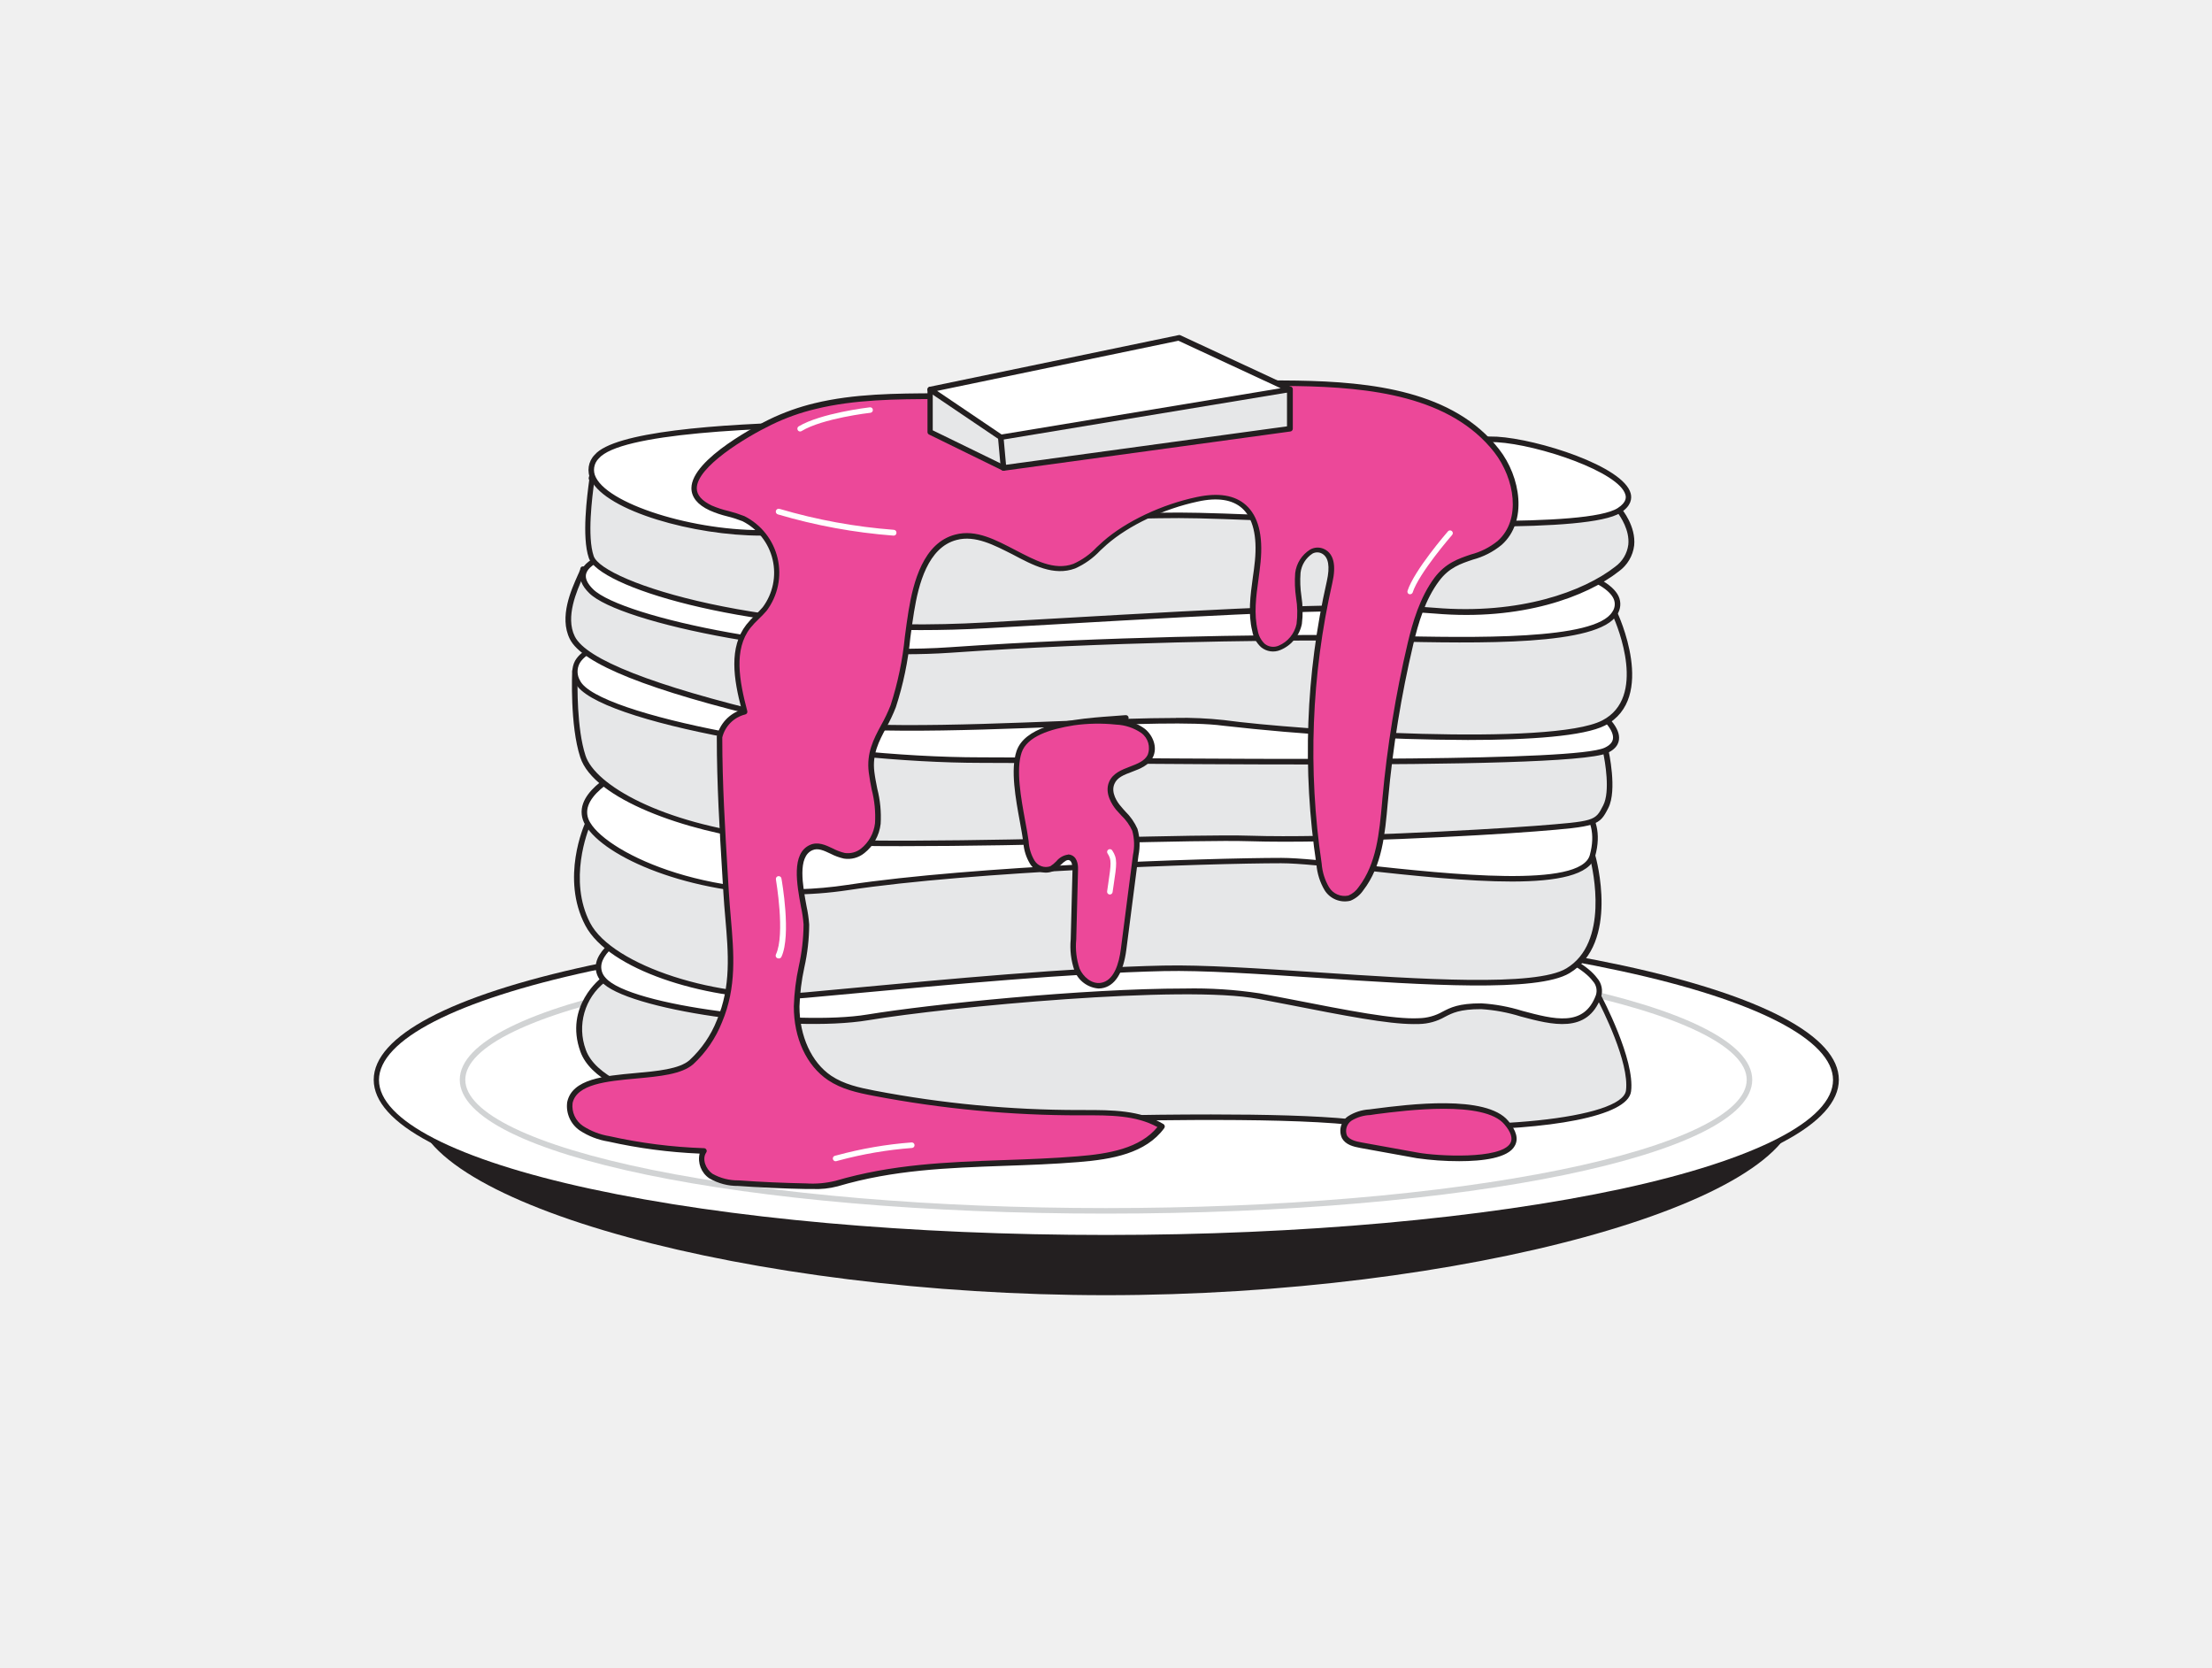
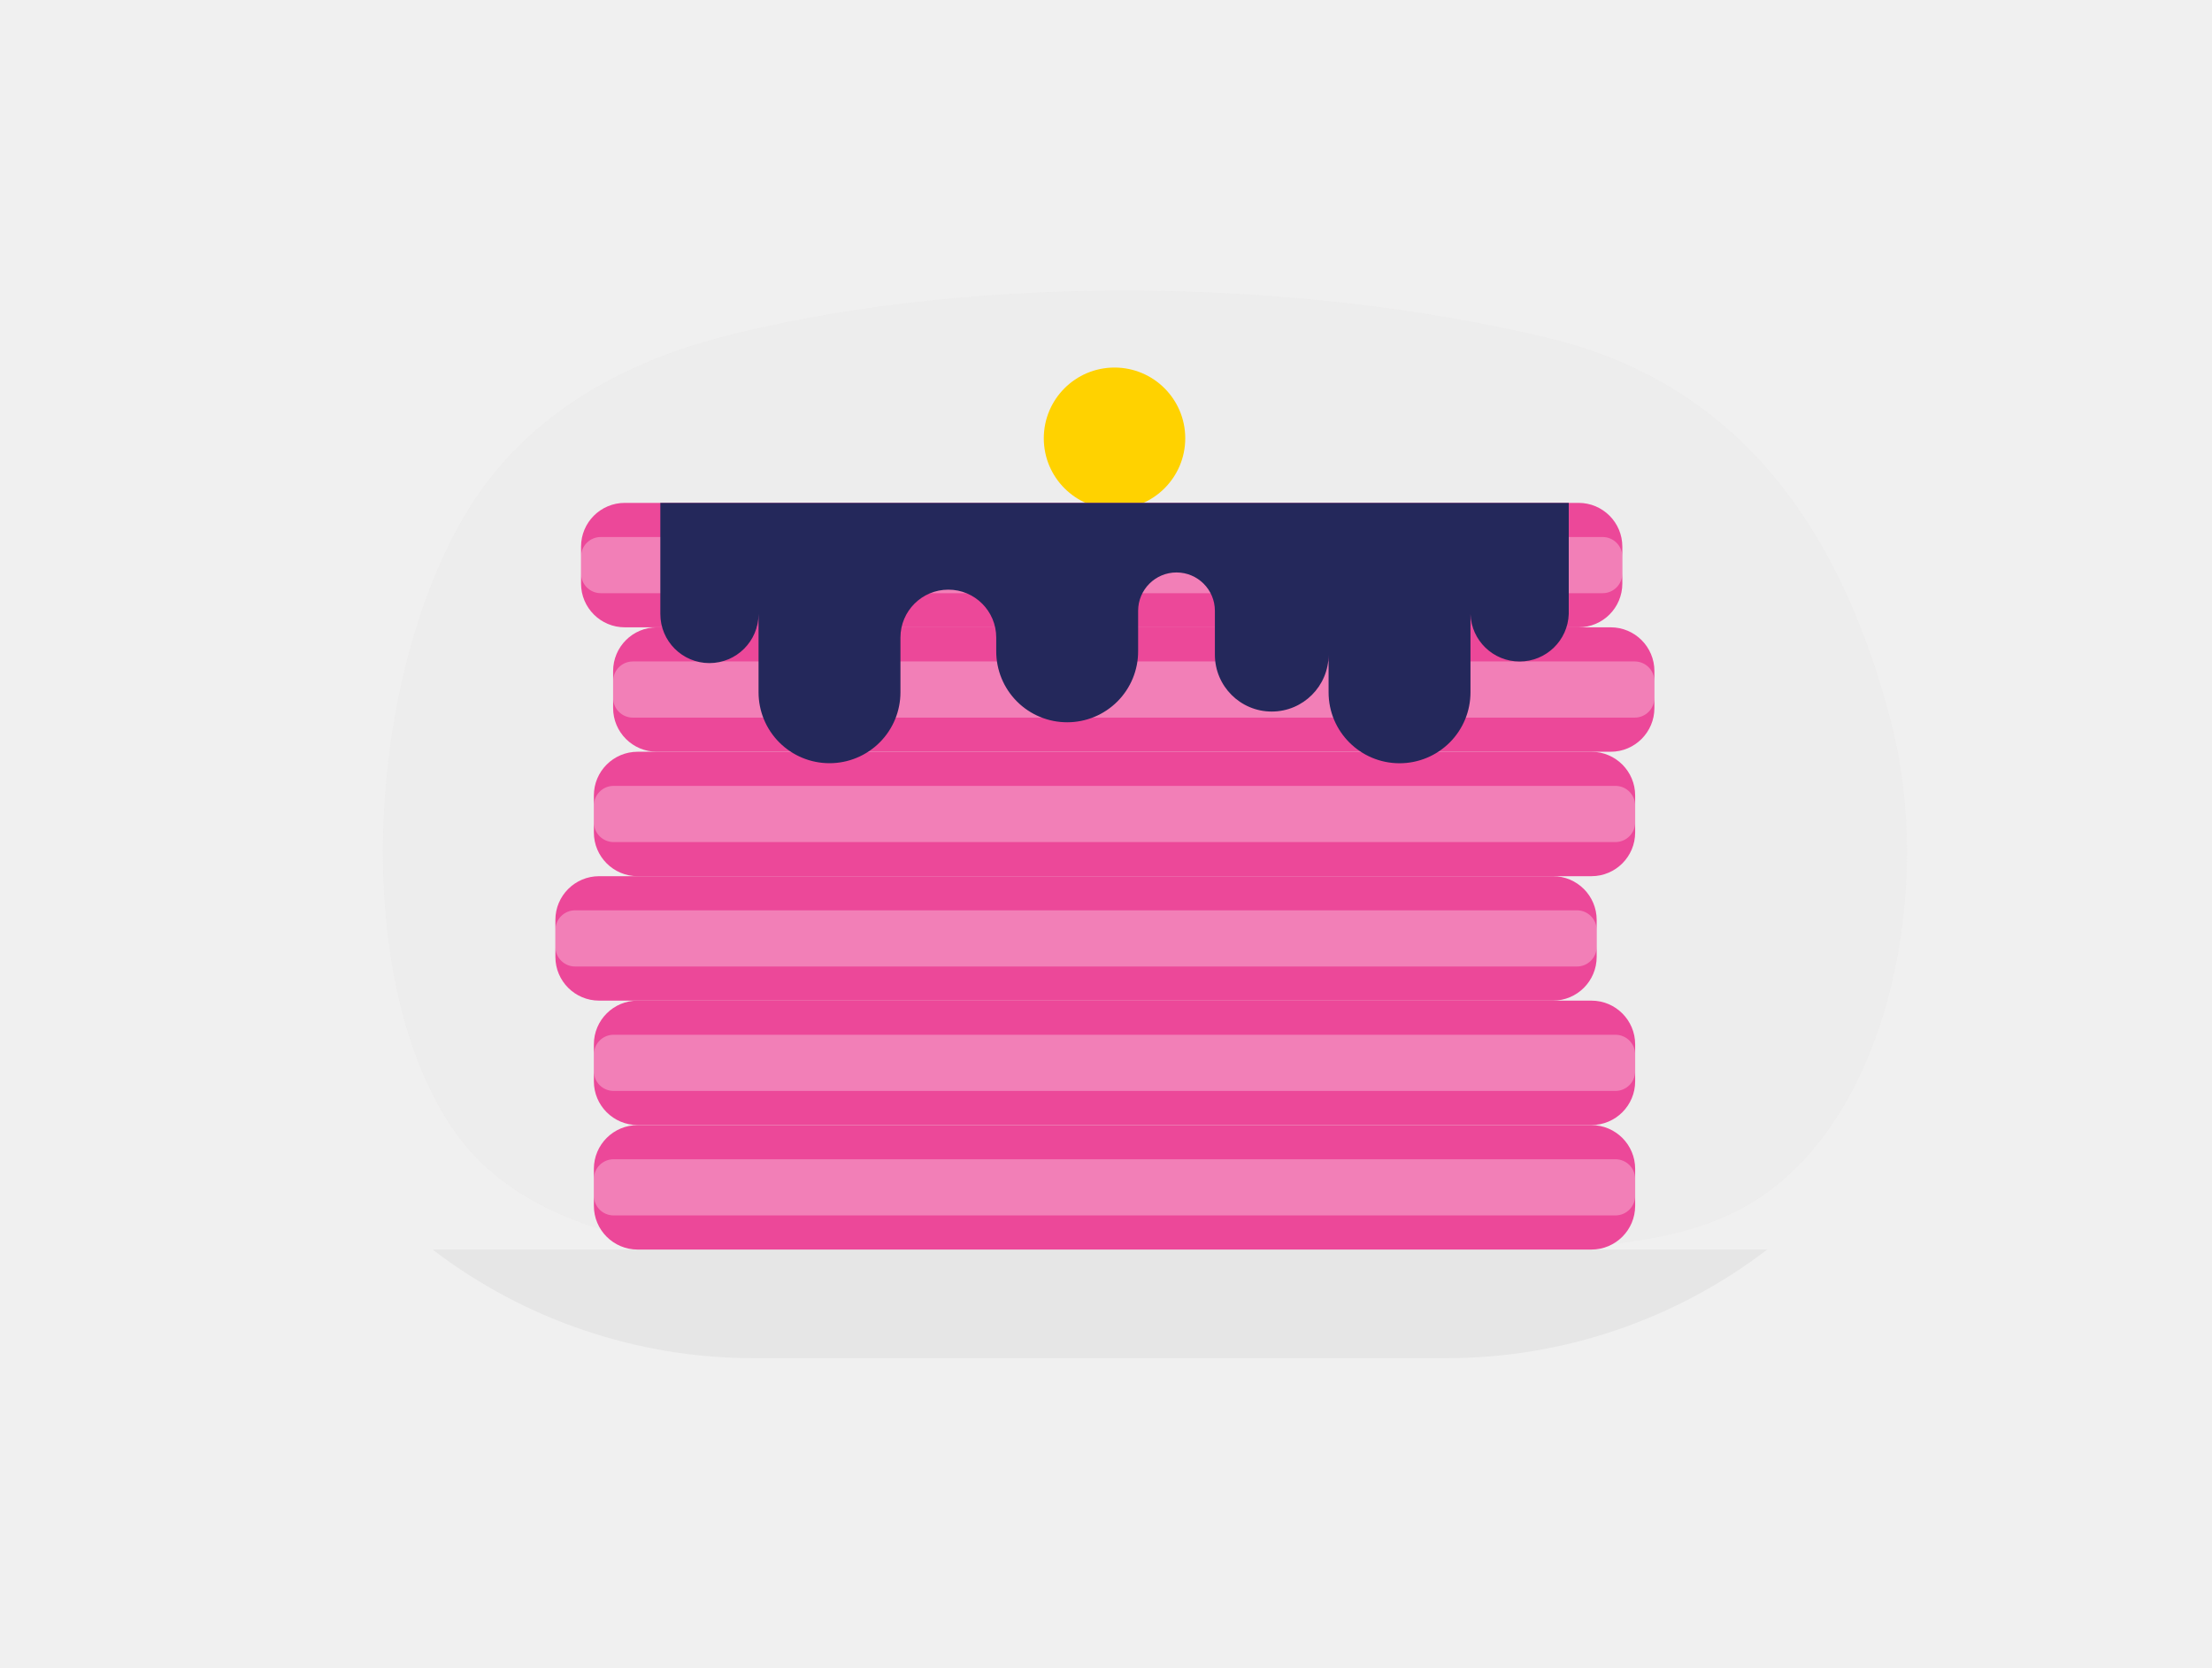
- <svg xmlns="http://www.w3.org/2000/svg" viewBox="0 0 400 300" width="406" height="306" class="illustration">
-   <g id="_434_american_pancake_flatline" data-name="#434_american_pancake_flatline">
-     <path d="M324.32,199.32c0,15.76-55.66,33.59-124.32,33.59S75.68,215.08,75.68,199.32,131.34,170.8,200,170.8,324.32,183.57,324.32,199.32Z" fill="#231f20" />
-     <path d="M200,233.45c-64.18,0-124.86-16.59-124.86-34.13C75.14,183,130,170.26,200,170.26S324.86,183,324.86,199.32C324.86,216.86,264.18,233.45,200,233.45Zm0-62.11c-33.17,0-64.34,3-87.79,8.34-22.87,5.25-36,12.41-36,19.64,0,7.45,13.46,15.74,36,22.19,24.52,7,55.69,10.86,87.76,10.86s63.24-3.86,87.76-10.86c22.56-6.45,36-14.74,36-22.19,0-7.23-13.12-14.39-36-19.64C264.34,174.3,233.17,171.34,200,171.34Z" fill="#231f20" />
-     <ellipse cx="200" cy="194.5" rx="131.97" ry="28.52" fill="#fff" />
-     <path d="M200,223.52c-35.29,0-68.46-3-93.42-8.36-25.19-5.45-39-12.78-39-20.66s13.86-15.21,39.05-20.66c25-5.39,58.13-8.36,93.42-8.36s68.46,3,93.42,8.36c25.19,5.45,39.05,12.78,39.05,20.66s-13.86,15.21-39.05,20.66C268.46,220.55,235.29,223.52,200,223.52Zm0-57c-35.22,0-68.32,3-93.21,8.34-24.32,5.26-38.26,12.43-38.26,19.68s13.94,14.42,38.26,19.68c24.89,5.38,58,8.34,93.21,8.34s68.32-3,93.21-8.34c24.32-5.26,38.26-12.43,38.26-19.68s-13.94-14.42-38.26-19.68C268.32,169.44,235.22,166.48,200,166.48Z" fill="#231f20" />
-     <path d="M200,218.7c-65.53,0-116.86-10.63-116.86-24.2S134.47,170.3,200,170.3s116.86,10.63,116.86,24.2S265.53,218.7,200,218.7Zm0-47.4c-31.05,0-60.23,2.46-82.18,6.93-21.4,4.36-33.68,10.29-33.68,16.27s12.28,11.91,33.68,16.27c22,4.47,51.13,6.93,82.18,6.93s60.23-2.46,82.18-6.93c21.4-4.36,33.68-10.29,33.68-16.27s-12.28-11.91-33.68-16.27C260.23,173.76,231.05,171.3,200,171.3Z" fill="#d1d3d4" />
-     <path d="M109.12,176.4s-6.57,4.82-3.69,12.86,21.77,11.66,37,12.86,77.57-2.41,101.68,0,49.61,0,50.33-5.63-5.41-17.1-5.41-17.1S114.34,173.18,109.12,176.4Z" fill="#e6e7e8" />
-     <path d="M262.86,203.55c-6.12,0-12.55-.31-18.75-.93-14-1.4-40.42-.78-63.78-.23-16.87.4-31.45.74-37.89.23-10.14-.8-34.07-3.69-37.48-13.19-3-8.29,3.79-13.38,3.86-13.43l0,0c5.3-3.25,173.1,2.66,180.24,2.92a.49.49,0,0,1,.43.26c.25.47,6.19,11.69,5.46,17.41C294.4,201.19,279.82,203.55,262.86,203.55ZM219,200.77c10,0,18.91.22,25.25.85,24.48,2.45,49.14-.12,49.78-5.19s-4.34-14.84-5.22-16.56c-48.72-1.72-174.91-5.6-179.38-3.05a10.78,10.78,0,0,0-3.49,12.27c3.3,9.21,28.86,11.92,36.61,12.53,6.4.51,21,.17,37.8-.23C193.11,201.09,206.85,200.77,219,200.77Z" fill="#231f20" />
-     <path d="M116,166.75s-10.85,4.83-6.83,9.65,33.36,9.24,47.82,6.83,57.08-6.49,70.74-3.84,23.72,4.8,28.94,4.52,4-2.69,11.25-2.69,17.89,7.18,21.21-1.83-45-21.47-88.38-18.86S116,166.75,116,166.75Z" fill="#fff" />
-     <path d="M255.65,184.43c-4.72,0-12.43-1.5-22.83-3.54l-5.23-1c-13.46-2.6-56.14,1.44-70.56,3.84s-44.08-1.94-48.3-7a3.81,3.81,0,0,1-.91-3.42c.9-3.84,7.64-6.88,7.93-7a.44.44,0,0,1,.15-.05c.42,0,41.9-3.64,84.77-6.22a232.51,232.51,0,0,1,56.14,3.88c16.83,3.29,28.8,7.85,32,12.19a3.54,3.54,0,0,1,.7,3.46c-2.46,6.68-8.86,5-14.51,3.49a30.4,30.4,0,0,0-7.16-1.33c-3.88,0-5.23.71-6.54,1.39a9.8,9.8,0,0,1-4.68,1.3C256.33,184.43,256,184.43,255.65,184.43ZM214.26,178a79.22,79.22,0,0,1,13.52.87l5.23,1c11.09,2.17,19.1,3.74,23.58,3.5a9,9,0,0,0,4.27-1.18c1.42-.74,2.88-1.51,7-1.51a31,31,0,0,1,7.42,1.36c5.75,1.53,11.17,3,13.32-2.87a2.58,2.58,0,0,0-.58-2.52c-5.87-7.9-47.32-18.07-87.3-15.66-41.91,2.52-82.51,6-84.65,6.21-.73.34-6.55,3.12-7.28,6.29a2.81,2.81,0,0,0,.7,2.55c4.28,5.14,34.72,8.77,47.36,6.66C168.29,180.83,195.84,178,214.26,178Z" fill="#231f20" />
-     <path d="M106.29,148.21s-4.44,9.74,0,18.15,24.53,14.16,39.4,12.83,44.61-4.42,64.71-4.86,64.31,5.75,73.15.44S288,154,288,154s-129.82-17-150.72-17S106.29,148.21,106.29,148.21Z" fill="#e6e7e8" />
-     <path d="M141.26,179.88c-14,0-31.15-5.21-35.42-13.29-4.49-8.53-.19-18.18,0-18.59a.47.47,0,0,1,.09-.12c.1-.12,10.45-11.39,31.33-11.39,20.69,0,149.49,16.81,150.79,17a.51.51,0,0,1,.41.36c.19.65,4.42,15.92-4.64,21.37-5.84,3.5-26.06,2.16-45.6.85-10.64-.71-20.7-1.38-27.8-1.22-16.52.36-40,2.56-55.52,4-3.42.32-6.52.61-9.15.84C144.3,179.82,142.8,179.88,141.26,179.88Zm-34.55-31.39c-.38.89-4,9.92,0,17.64s23.36,14,38.92,12.57l9.15-.85c15.54-1.46,39-3.66,55.59-4,7.15-.16,17.22.51,27.88,1.22,18.49,1.24,39.45,2.64,45-.71,7.74-4.65,4.84-17.72,4.28-19.92-7.34-1-130.21-16.93-150.32-16.93C117.59,137.49,107.52,147.64,106.71,148.49Z" fill="#231f20" />
-     <path d="M116.35,137s-13.7,5-10.06,11.22,23.73,15,47,11.51,66.72-4.87,78.37-4.87,53.86,8,56.27-.88-5.18-11.82-10.45-14.61S125.65,131.16,116.35,137Z" fill="#fff" />
-     <path d="M142.74,161c-18.11,0-33.47-6.73-36.88-12.55a4.44,4.44,0,0,1-.41-3.92c1.63-4.53,9.9-7.71,10.68-8,6.06-3.61,59.56-2.66,82.33-2.09,35.93.91,76.36,2.93,79.29,4.48l1.38.71c5.18,2.66,11.64,6,9.32,14.47-1.87,6.86-24.1,4.45-42,2.51-6.24-.67-11.63-1.26-14.77-1.26-13.17,0-55.8,1.45-78.3,4.86A70.89,70.89,0,0,1,142.74,161Zm16.4-26c-22.35,0-39.7.67-42.52,2.44l-.1.05c-.08,0-8.62,3.21-10.13,7.42a3.49,3.49,0,0,0,.33,3.08c3.35,5.71,22.81,14.87,46.53,11.27,22.55-3.43,65.26-4.88,78.45-4.88,3.19,0,8.61.59,14.88,1.27,15.64,1.69,39.26,4.25,40.91-1.79,2.1-7.71-3.7-10.69-8.82-13.31-.47-.24-.94-.48-1.38-.72C273.64,137.87,205.6,135,159.14,135Zm-42.79,2h0Z" fill="#231f20" />
-     <path d="M104,120.55s-.45,9.74,1.43,15.49,14.54,12.61,33,14.83,73.55-.44,87.61,0,40.2-.89,51.45-1.77,11.25-.89,12.86-4,0-10.18,0-10.18Z" fill="#e6e7e8" />
-     <path d="M163,152.26c-10.12,0-19-.22-24.63-.9-14.38-1.72-31-7.62-33.44-15.17-1.89-5.77-1.47-15.26-1.46-15.67a.53.53,0,0,1,.17-.35.5.5,0,0,1,.37-.12l186.38,14.39a.49.49,0,0,1,.45.38c.07.3,1.63,7.3,0,10.52s-2,3.37-13.27,4.26c-10.4.81-37.05,2.22-51.5,1.77-4.91-.16-14.89.07-26.45.33C187.9,152,174.66,152.26,163,152.26Zm-58.54-31.17c-.06,2.07-.17,9.94,1.42,14.79,1.74,5.34,13.76,12.24,32.61,14.49,12,1.44,39.2.82,61.07.33,11.57-.26,21.57-.49,26.5-.33,14.41.46,41-1,51.39-1.77,11-.86,11-.86,12.46-3.72,1.3-2.51.32-8,0-9.48Z" fill="#231f20" />
-     <path d="M114.74,114.57s-13.48,1.33-10.25,8,44.42,14.16,73,14.16,106.11,1.33,112.94-1.77-6.43-12.39-18.89-14.16S119.66,111.52,114.74,114.57Z" fill="#fff" />
-     <path d="M236.86,137.49c-12.54,0-25.61-.09-37.3-.17-8.8-.06-16.39-.12-22.12-.12-27.75,0-69.91-7.27-73.4-14.44a4.2,4.2,0,0,1-.06-4c2-3.58,9.62-4.53,10.62-4.63,7.17-3.27,147.41,4.83,157,6.18s20.52,7.5,21.15,11.93c.14,1-.12,2.28-2.12,3.19C286.83,137.09,263,137.49,236.86,137.49Zm-110-23.17c-6.8,0-11.15.21-11.9.68a.57.57,0,0,1-.22.07c-.08,0-8.09.84-9.93,4.14a3.17,3.17,0,0,0,.08,3.11c3,6.23,43,13.88,72.5,13.88,5.73,0,13.33.06,22.13.12,33.94.23,85.24.59,90.61-1.84,1.17-.53,1.67-1.23,1.54-2.14-.52-3.65-10.46-9.68-20.3-11.07C259.39,119.56,161.47,114.32,126.91,114.32Zm-12.17.25h0Z" fill="#231f20" />
-     <path d="M105.43,102.18c.07.72-4.35,7.52-1.94,12.39s16.88,9.74,36.37,14.39,67.73-.84,81.39,1,59.49,4.78,68.73,0,2-19.83,2-19.83Z" fill="#e6e7e8" />
-     <path d="M265.44,133.06a407,407,0,0,1-44.26-2.58c-5.41-.74-16.24-.32-28.78.17-19.16.75-40.88,1.6-52.65-1.21-22.47-5.35-34.48-10.14-36.71-14.64-2-4,.32-9,1.42-11.49a9.71,9.71,0,0,0,.47-1.13.47.47,0,0,1,.14-.37.44.44,0,0,1,.38-.13l186.56,8a.49.49,0,0,1,.43.28c.07.16,7.34,15.54-2.23,20.49C286.44,132.37,276.66,133.06,265.44,133.06Zm-52.8-4a69.91,69.91,0,0,1,8.68.4c13.51,1.84,59.3,4.78,68.43.06,8.05-4.17,2.81-16.89,1.91-18.91L105.82,102.7c-.09.23-.24.55-.45,1-1,2.3-3.19,7.08-1.43,10.63,2.06,4.16,14.18,8.91,36,14.12,11.64,2.78,33.29,1.93,52.38,1.18C200,129.35,207.07,129.08,212.64,129.08Z" fill="#231f20" />
-     <path d="M112.73,98.86s-11.24,2-5.82,7.3,39.58,12.4,64.91,10.63,51.84-2.22,68.32-2.22S288,116.79,292,110.15,275.51,100,268.28,98.86,118.56,91.56,112.73,98.86Z" fill="#fff" />
-     <path d="M163.47,117.56a185.07,185.07,0,0,1-31.66-2.94c-12.81-2.29-22.49-5.39-25.25-8.1-1.38-1.35-1.89-2.65-1.51-3.88.87-2.83,6.37-4,7.43-4.24,3.26-3.12,29.32-4.2,77.51-3.19,36.54.76,74.45,2.56,78.36,3.16,10,1.52,22.26,4.26,24.34,8.7a3.41,3.41,0,0,1-.27,3.34c-3.42,5.65-24.7,5.19-41.8,4.82-3.81-.08-7.41-.16-10.48-.16-11,0-39.74.22-68.29,2.22C169.21,117.47,166.4,117.56,163.47,117.56Zm-4.23-21.72c-24.6,0-44.13.85-46.12,3.33a.45.45,0,0,1-.3.18c-1.68.3-6.18,1.53-6.81,3.59-.26.83.16,1.8,1.25,2.87,5.24,5.14,39.1,12.26,64.52,10.48,28.58-2,57.33-2.22,68.36-2.22,3.08,0,6.69.08,10.51.16,16,.35,37.79.81,40.91-4.34a2.39,2.39,0,0,0,.22-2.39c-1.47-3.16-9.85-6-23.58-8.15C262.66,98.51,203,95.84,159.24,95.84Zm-46.51,3h0Z" fill="#231f20" />
-     <path d="M106.91,85.77c1-4-1.81,8.89,0,14.2s32,14.6,71.34,12.39,65.51-4,81.18-2.66,27.33-3.09,33-7.52.4-10.62.4-10.62Z" fill="#e6e7e8" />
-     <path d="M166.47,113.19c-33.22,0-58.27-7.88-60-13.06-1.29-3.81-.3-11.25.08-14.07a.52.52,0,0,1-.09-.42c.22-.85.31-1.2.8-1.11s.43.2.39.76l185.2,5.77a.47.47,0,0,1,.36.18c.11.12,2.65,3.18,2.3,6.65a6.78,6.78,0,0,1-2.77,4.68c-5.8,4.56-17.59,9-33.31,7.63-13.89-1.17-35.58.06-68.41,1.94l-12.71.72C174.25,113.09,170.3,113.19,166.47,113.19Zm-59-26.91c-.38,2.81-1.32,10-.11,13.53,1.59,4.67,30.76,14.3,70.84,12l12.7-.72c32.88-1.88,54.6-3.12,68.56-1.93,15.42,1.3,26.95-3,32.6-7.42a5.82,5.82,0,0,0,2.39-4c.27-2.62-1.43-5.09-1.93-5.75Z" fill="#231f20" />
-     <path d="M270.69,78.72s-61.09-1.33-82.4-2.21-74.35-1.77-80.38,5.31,16.48,14.61,32.15,13.72,57.08-3.1,73.15-3.1,72,4,79.58-.88S280.35,79.28,270.69,78.72Z" fill="#fff" />
-     <path d="M137.6,96.11c-12,0-27.91-4.37-30.75-10.09a3.91,3.91,0,0,1,.68-4.52c7.07-8.31,73.26-5.8,80.78-5.49,21.06.87,81.78,2.2,82.39,2.21h0c7.38.43,22.9,5.34,24.18,10.26.24.91.11,2.26-1.84,3.5-5.79,3.69-37.67,2.45-60.94,1.54-7.92-.31-14.76-.58-18.91-.58-17.39,0-64,2.58-73.12,3.1C139.29,96.09,138.45,96.11,137.6,96.11ZM159.12,76.4c-23.27,0-47,1.29-50.83,5.74a2.91,2.91,0,0,0-.54,3.44c2.6,5.23,19.5,10.18,32.29,9.46,9.16-.52,55.75-3.1,73.17-3.1,4.17,0,11,.27,18.95.58,21.83.85,54.83,2.14,60.36-1.38,1.75-1.12,1.49-2.09,1.41-2.41-1.07-4.11-15.69-9.07-23.26-9.51-1,0-61.41-1.34-82.4-2.21C179.88,76.66,169.55,76.4,159.12,76.4Z" fill="#231f20" />
-     <path d="M147.42,72.68a39.4,39.4,0,0,0-8.1,2.89c-4,2-20.43,10.94-10.79,15.55,1.88.9,4,1.13,5.92,1.95,6,2.56,8.06,11.37,3.86,16.34-.93,1.1-2.08,2-3,3.13-3.27,4.23-2,10.27-.62,15.43a6.13,6.13,0,0,0-4.62,4.58c0,9.38.64,18.74,1.19,28.09.48,8.06,2.06,15.58-1.2,23.27A20.33,20.33,0,0,1,125,191.3c-4.63,4.08-20.54.62-22,7.32a4.83,4.83,0,0,0,2.09,4.64,12.78,12.78,0,0,0,5,1.93,93.06,93.06,0,0,0,17.19,2.18c-1,1.43-.18,3.54,1.25,4.53a9.8,9.8,0,0,0,5,1.29c4.07.29,8.16.47,12.24.55a18,18,0,0,0,5.44-.49c14.47-4.29,28.51-3.19,43.7-4.41,5.57-.45,11.82-1.42,15.12-5.94-4.28-2.6-9.62-2.48-14.63-2.47a197.46,197.46,0,0,1-37.35-3.51c-2.81-.54-5.69-1.17-8.07-2.77-4.11-2.75-6-8-6-12.94s1.89-9.73,1.76-14.8c-.07-3.13-3.23-12.08.85-13.91,1.94-.87,3.92,1.11,6,1.48,3.08.54,5.7-2.69,6-5.8s-.75-6.2-1.14-9.31c-.6-4.9,2.36-7.7,3.92-11.92,2-5.38,2.35-11.55,3.29-17.19.9-5.45,2.73-12,8.08-13.36,7.32-1.89,14.28,7.9,21.38,5.29,2.2-.81,3.8-2.68,5.57-4.23,4.43-3.88,11-6.69,16.71-7.9,8.39-1.78,11.73,2.86,10.92,11.23-.41,4.19-1.51,8.46-.51,12.55a4.94,4.94,0,0,0,1.44,2.67c2.38,2,6-.88,6.56-3.92s-.59-6.15-.24-9.22c.27-2.35,2.5-5,4.6-3.91,1.81.94,1.58,3.54,1.14,5.52a138.52,138.52,0,0,0-1.88,51A10.66,10.66,0,0,0,240,160a3.79,3.79,0,0,0,4.08,1.7,4.68,4.68,0,0,0,2.1-1.72c3.46-4.51,3.87-10.58,4.39-16.25a201.44,201.44,0,0,1,4.57-28c1-4,2.26-8.3,4.77-11.65,3.35-4.47,7.72-3.34,11.35-6.56,4.57-4.06,3.22-11.8-.53-16.63-8.09-10.4-23-12-36.14-12.21a498.85,498.85,0,0,0-51.87,1.87C171.08,71.5,158.79,69.91,147.42,72.68Z" fill="#EC4899" />
-     <path d="M146.91,214.25h-1.14c-4.08-.08-8.21-.26-12.27-.55a10.19,10.19,0,0,1-5.24-1.38,4.25,4.25,0,0,1-1.75-4.47A93.81,93.81,0,0,1,110,205.67a13.19,13.19,0,0,1-5.16-2,5.35,5.35,0,0,1-2.27-5.15c.9-4.19,6.7-4.72,12.32-5.23,3.91-.35,8-.72,9.82-2.36a19.69,19.69,0,0,0,4.93-7.21c2.59-6.11,2.07-12.11,1.52-18.47-.13-1.51-.26-3-.35-4.57l-.19-3.16c-.5-8.17-1-16.62-1-25,0,0,0-.07,0-.11a6.71,6.71,0,0,1,4.5-4.83c-1.49-5.59-2.34-11.27.84-15.37a17.47,17.47,0,0,1,1.65-1.78c.45-.44.91-.9,1.32-1.38a10.45,10.45,0,0,0-3.67-15.55,21.15,21.15,0,0,0-2.73-.87,18.51,18.51,0,0,1-3.22-1.09c-2.17-1-3.27-2.38-3.28-4,0-5.38,12.63-11.73,14.07-12.44a40.54,40.54,0,0,1,8.2-2.93c7.16-1.74,14.76-1.77,22.11-1.8,4.37,0,8.89,0,13.21-.41a497.55,497.55,0,0,1,51.93-1.88c13.46.22,28.33,1.87,36.52,12.4,3.93,5,5.22,13.1.47,17.31a13.71,13.71,0,0,1-5.2,2.66c-2.21.74-4.29,1.44-6.08,3.83-2.55,3.39-3.8,7.69-4.69,11.46a200.8,200.8,0,0,0-4.55,28l-.07.72c-.5,5.58-1,11.35-4.43,15.79a5.1,5.1,0,0,1-2.33,1.88,4.3,4.3,0,0,1-4.65-1.89,10.89,10.89,0,0,1-1.49-4.69,138,138,0,0,1,1.88-51.19c.6-2.68.31-4.35-.87-5a1.79,1.79,0,0,0-1.72,0,4.81,4.81,0,0,0-2.16,3.47,19,19,0,0,0,.16,4.25,17.79,17.79,0,0,1,.08,5,6.48,6.48,0,0,1-3.88,4.71,3.4,3.4,0,0,1-3.49-.5,5.19,5.19,0,0,1-1.61-2.94c-.78-3.17-.33-6.44.1-9.61.15-1,.29-2.07.39-3.09.43-4.46-.37-7.74-2.32-9.49-1.75-1.56-4.44-2-8-1.21-6.18,1.31-12.49,4.3-16.48,7.79-.4.35-.78.71-1.17,1.07a14,14,0,0,1-4.55,3.24c-3.85,1.42-7.63-.59-11.28-2.53C179.8,97.84,176.36,96,173,96.89c-5.21,1.34-6.9,8-7.71,13-.25,1.52-.47,3.12-.67,4.66A58.84,58.84,0,0,1,162,127.13a29.27,29.27,0,0,1-1.76,3.73c-1.3,2.44-2.53,4.75-2.13,7.95.12,1,.33,2.05.53,3.06a20.57,20.57,0,0,1,.61,6.36,7.87,7.87,0,0,1-2.94,5.28,4.71,4.71,0,0,1-3.7,1,10,10,0,0,1-2.41-.88c-1.24-.59-2.31-1.09-3.31-.63-2.69,1.2-1.74,6.33-1.05,10.08a23.54,23.54,0,0,1,.49,3.36,36.52,36.52,0,0,1-.88,7.75,39.28,39.28,0,0,0-.88,7.07c0,5.33,2.18,10.12,5.75,12.52,2.27,1.52,5,2.14,7.88,2.69a196.84,196.84,0,0,0,36.89,3.5h1c4.94,0,10.06,0,14.3,2.54a.51.51,0,0,1,.23.33.52.52,0,0,1-.08.4c-3.35,4.57-9.43,5.65-15.49,6.14-4.54.37-9,.53-13.34.68-10.37.37-20.16.72-30.25,3.71A15.24,15.24,0,0,1,146.91,214.25Zm-16.3-81.65c0,8.29.51,16.71,1,24.85l.19,3.16c.09,1.54.23,3,.35,4.54.56,6.49,1.09,12.61-1.59,18.95a20.73,20.73,0,0,1-5.19,7.58c-2.1,1.84-6.13,2.21-10.39,2.6-5.26.48-10.69,1-11.44,4.44a4.36,4.36,0,0,0,1.89,4.14,12.58,12.58,0,0,0,4.79,1.84,92.72,92.72,0,0,0,17.09,2.17.5.5,0,0,1,.4.78c-.82,1.18-.08,3,1.12,3.84a9.31,9.31,0,0,0,4.74,1.2c4,.29,8.15.47,12.22.55a17.35,17.35,0,0,0,5.29-.47c10.22-3,20.07-3.38,30.5-3.75,4.32-.15,8.78-.31,13.3-.68,5.62-.45,11.23-1.42,14.42-5.29-3.92-2.15-8.68-2.14-13.3-2.12h-.59A198,198,0,0,1,158,197.41c-3-.57-5.83-1.21-8.26-2.84-3.9-2.62-6.21-7.61-6.19-13.36a39.71,39.71,0,0,1,.9-7.24,36.4,36.4,0,0,0,.86-7.55,22.15,22.15,0,0,0-.47-3.2c-.75-4.07-1.79-9.65,1.62-11.18,1.43-.64,2.81,0,4.15.64a9,9,0,0,0,2.15.81,3.83,3.83,0,0,0,2.93-.78,6.91,6.91,0,0,0,2.54-4.59,19.38,19.38,0,0,0-.59-6.05c-.2-1-.41-2.08-.54-3.14-.44-3.51.86-6,2.23-8.54a28,28,0,0,0,1.72-3.61,59.07,59.07,0,0,0,2.58-12.41c.2-1.55.42-3.16.67-4.69.86-5.19,2.67-12.27,8.45-13.76,3.76-1,7.38,1,10.88,2.81s7,3.75,10.46,2.49a13.13,13.13,0,0,0,4.22-3c.39-.37.79-.74,1.19-1.09,4.11-3.6,10.6-6.67,16.94-8,3.88-.82,6.86-.34,8.86,1.45,2.23,2,3.13,5.46,2.65,10.32-.1,1-.24,2.09-.38,3.13-.43,3.08-.86,6.26-.13,9.25a4.26,4.26,0,0,0,1.27,2.4,2.44,2.44,0,0,0,2.51.33,5.48,5.48,0,0,0,3.24-3.94,16.3,16.3,0,0,0-.09-4.72,20.2,20.2,0,0,1-.16-4.47,5.83,5.83,0,0,1,2.69-4.24,2.75,2.75,0,0,1,2.64-.06c1.64.85,2.11,2.89,1.39,6.07A137.29,137.29,0,0,0,239,155.41a9.89,9.89,0,0,0,1.33,4.27,3.28,3.28,0,0,0,3.5,1.51,4.17,4.17,0,0,0,1.86-1.54c3.23-4.21,3.74-9.83,4.23-15.27l.06-.72a202.82,202.82,0,0,1,4.58-28.13c.86-3.64,2.19-8.27,4.86-11.83,2-2.64,4.31-3.42,6.56-4.18a12.8,12.8,0,0,0,4.85-2.45c4.32-3.84,3.06-11.27-.59-16-7.93-10.19-22.52-11.79-35.75-12A498.09,498.09,0,0,0,182.71,71c-4.37.39-8.91.41-13.3.42-7.29,0-14.83.06-21.87,1.78h0a38.58,38.58,0,0,0-8,2.85C134.86,78.31,126,83.67,126,87.56c0,1.21.92,2.25,2.71,3.11a18.31,18.31,0,0,0,3.06,1,23.6,23.6,0,0,1,2.85.92,11.46,11.46,0,0,1,4,17.12c-.44.52-.93,1-1.39,1.45a16.18,16.18,0,0,0-1.56,1.67c-3,3.87-2,9.49-.54,15a.49.49,0,0,1-.05.39.52.52,0,0,1-.33.23A5.68,5.68,0,0,0,130.61,132.6Zm16.81-59.92h0Z" fill="#231f20" />
-     <polygon points="168.17 69.69 168.17 77.38 181.47 83.87 233.23 76.78 233.23 69.69 168.17 69.69" fill="#e6e7e8" />
-     <path d="M181.47,84.37a.59.59,0,0,1-.22-.05L168,77.83a.5.5,0,0,1-.28-.45V69.69a.5.5,0,0,1,.5-.5h65.06a.5.5,0,0,1,.5.5v7.09a.51.51,0,0,1-.43.5l-51.76,7.09Zm-12.8-7.3,12.88,6.28,51.18-7V70.19H168.67Z" fill="#231f20" />
-     <polygon points="168.17 69.69 213.16 60.35 233.23 69.69 180.97 78.34 168.17 69.69" fill="#fff" />
-     <path d="M181,78.85a.49.49,0,0,1-.28-.09l-12.8-8.65a.51.51,0,0,1,.18-.91l45-9.34a.48.48,0,0,1,.31,0l20.07,9.34a.5.5,0,0,1,.29.52.51.51,0,0,1-.42.43l-52.26,8.65Zm-11.54-8.91,11.66,7.88,50.46-8.36L213.1,60.87Z" fill="#231f20" />
-     <path d="M181.47,84.37a.5.5,0,0,1-.5-.45l-.5-5.53a.5.5,0,0,1,.46-.54.49.49,0,0,1,.54.45l.5,5.53a.51.51,0,0,1-.45.54Z" fill="#231f20" />
-     <path d="M203.59,129.1c-5,.48-17.38.5-19.29,6.16-1.45,4.27.67,11.9,1.25,16.23a8,8,0,0,0,1.16,3.77,2.88,2.88,0,0,0,3.49,1.11c1.22-.66,2.14-2.55,3.4-2,.77.35.87,1.39.84,2.24l-.32,12.49a12.88,12.88,0,0,0,.65,5.5c.74,1.71,2.49,3.14,4.34,2.87,2.75-.39,3.72-3.82,4.08-6.58L205.37,154a9.61,9.61,0,0,0-.15-4.59c-.58-1.55-1.91-2.68-3-4s-1.87-3-1.2-4.57c1.16-2.64,5.58-2.24,6.93-4.79a3.85,3.85,0,0,0-1.27-4.58,9.13,9.13,0,0,0-4.82-1.61A31.59,31.59,0,0,0,189.52,131" fill="#EC4899" />
-     <path d="M198.66,178a5.09,5.09,0,0,1-4.35-3.2,13.43,13.43,0,0,1-.69-5.71l.32-12.49c0-1-.15-1.6-.55-1.78s-.86.13-1.63.88a6.44,6.44,0,0,1-1.32,1.08,3.38,3.38,0,0,1-4.13-1.25,8.43,8.43,0,0,1-1.26-4c-.14-1-.37-2.28-.61-3.6-.78-4.23-1.75-9.5-.62-12.86.72-2.12,2.75-3.49,5.3-4.4a.55.55,0,0,1,.26-.18,33.47,33.47,0,0,1,4.91-1.05c2.43-.37,4.89-.55,6.88-.69l2.37-.18a.5.5,0,0,1,.55.45.49.49,0,0,1-.45.54h-.1a8.11,8.11,0,0,1,3.49,1.49c1.42,1.14,2.39,3.35,1.41,5.21-.76,1.41-2.26,2-3.72,2.55s-2.7,1-3.2,2.2c-.69,1.57.56,3.35,1.13,4,.27.34.57.67.87,1a10.05,10.05,0,0,1,2.17,3.12,10.2,10.2,0,0,1,.18,4.83l-2.19,17c-.54,4.24-2.1,6.66-4.5,7Zm-5.53-24.24a1.58,1.58,0,0,1,.68.15c1.19.54,1.15,2.18,1.13,2.71l-.32,12.5a12.55,12.55,0,0,0,.61,5.29c.63,1.45,2.15,2.81,3.81,2.57,2.41-.35,3.32-3.54,3.65-6.15l2.19-17a9.27,9.27,0,0,0-.13-4.35,9,9,0,0,0-2-2.79c-.31-.34-.62-.68-.91-1-.68-.83-2.18-3-1.27-5.08.68-1.54,2.24-2.15,3.76-2.73,1.35-.52,2.62-1,3.19-2.09a3.37,3.37,0,0,0-1.15-4,8.7,8.7,0,0,0-4.56-1.51,31.28,31.28,0,0,0-7.61.13c-4.32.68-8.47,2-9.46,4.93-1.05,3.11-.11,8.24.65,12.36.25,1.33.48,2.59.62,3.65a7.58,7.58,0,0,0,1.08,3.54,2.4,2.4,0,0,0,2.84,1,5.58,5.58,0,0,0,1.1-.91A3.29,3.29,0,0,1,193.13,153.79Z" fill="#231f20" />
-     <path d="M161.57,96.11h0a100.78,100.78,0,0,1-20.91-3.84.5.5,0,1,1,.3-1,99.8,99.8,0,0,0,20.68,3.79.51.51,0,0,1,.47.54A.5.5,0,0,1,161.57,96.11Z" fill="#fff" />
-     <path d="M140.77,172.56a.59.59,0,0,1-.22-.05.51.51,0,0,1-.24-.67c1.72-3.65,0-13.47,0-13.57a.5.5,0,0,1,1-.17c.07.41,1.81,10.23,0,14.17A.51.51,0,0,1,140.77,172.56Z" fill="#fff" />
-     <path d="M247.71,200.38a7.4,7.4,0,0,0-3.58,1.12,2.71,2.71,0,0,0-1,3.33c.57,1,1.84,1.3,3,1.51l10.18,1.85c3.83.69,22.78,2,16.13-5.93C268.36,197.4,252.8,199.75,247.71,200.38Z" fill="#EC4899" />
-     <path d="M263.87,209.22a53.54,53.54,0,0,1-7.66-.54L246,206.83c-1.26-.23-2.65-.57-3.32-1.75a3.17,3.17,0,0,1,1.12-4,7.91,7.91,0,0,1,3.82-1.22h0l1-.13c6-.77,20.12-2.59,24.11,2.19,1.5,1.79,1.89,3.31,1.18,4.54C272.72,208.66,268.11,209.22,263.87,209.22Zm-16.09-8.34a7,7,0,0,0-3.36,1,2.25,2.25,0,0,0-.85,2.69c.47.8,1.6,1.07,2.64,1.26l10.18,1.84c3.43.63,15,1.29,16.73-1.71.48-.83.12-2-1.08-3.4-3.64-4.36-17.86-2.53-23.21-1.84Z" fill="#231f20" />
-     <path d="M255,106.71a.4.4,0,0,1-.15,0,.49.49,0,0,1-.32-.63c1.22-3.72,7.08-10.48,7.33-10.77a.5.5,0,0,1,.71,0,.49.49,0,0,1,0,.7c-.06.07-6,6.89-7.13,10.42A.5.5,0,0,1,255,106.71Z" fill="#fff" />
-     <path d="M200.7,161h-.07a.5.5,0,0,1-.43-.56l.19-1.3c.56-3.77.63-4.43-.11-5.57a.49.49,0,0,1,.15-.69.5.5,0,0,1,.69.14c1,1.5.82,2.51.26,6.27l-.19,1.29A.5.5,0,0,1,200.7,161Z" fill="#fff" />
-     <path d="M144.69,77.28a.49.49,0,0,1-.43-.24.5.5,0,0,1,.17-.69c4-2.38,12.5-3.4,12.86-3.44a.48.48,0,0,1,.55.44.5.5,0,0,1-.44.55c-.08,0-8.68,1-12.46,3.31A.47.47,0,0,1,144.69,77.28Z" fill="#fff" />
-     <path d="M151.17,209.23a.5.5,0,0,1-.13-1l.32-.08a72.19,72.19,0,0,1,13.48-2.32.51.51,0,0,1,.54.46.5.5,0,0,1-.46.54,71.63,71.63,0,0,0-13.3,2.28l-.33.09Z" fill="#fff" />
-   </g>
+ <svg xmlns="http://www.w3.org/2000/svg" id="Layer_1" data-name="Layer 1" viewBox="0 0 400 300" width="406" height="306" class="illustration">
+   <path d="M342,130c-9.68-37.52-29.29-61.77-62.15-69.65-45.46-10.91-103-11.59-147-.75-16.41,4-32.89,11.59-44.32,26.24C67.36,113,61.56,172.89,81.62,203c8.93,13.38,23.88,18.4,38,21.44,53.61,11.55,108.61,5.3,163,.63,12.59-1.08,25.72-2.26,36.6-9.94C342.22,198.8,349.48,158.93,342,130Z" fill="#dddbdb" opacity="0.18" />
+   <circle cx="201.54" cy="78.51" r="12.79" fill="#ffd200" />
+   <path d="M261.61,244.84H136.22a95.46,95.46,0,0,1-58-19.64H319.57A95.41,95.41,0,0,1,261.61,244.84Z" fill="#e6e6e6" />
+   <rect x="107.39" y="202.7" width="188.3" height="22.5" rx="7.91" fill="#ec4899" />
+   <rect x="107.39" y="208.87" width="188.3" height="10.16" rx="3.57" fill="#fff" opacity="0.3" />
+   <rect x="107.39" y="180.19" width="188.3" height="22.5" rx="7.91" fill="#ec4899" />
+   <rect x="107.39" y="186.36" width="188.3" height="10.16" rx="3.57" fill="#fff" opacity="0.3" />
+   <rect x="100.43" y="157.69" width="188.3" height="22.5" rx="7.91" fill="#ec4899" />
+   <rect x="100.43" y="163.86" width="188.3" height="10.16" rx="3.57" fill="#fff" opacity="0.3" />
+   <rect x="107.39" y="135.19" width="188.3" height="22.5" rx="7.91" fill="#ec4899" />
+   <rect x="107.39" y="141.36" width="188.3" height="10.16" rx="3.57" fill="#fff" opacity="0.3" />
+   <rect x="110.87" y="112.69" width="188.3" height="22.5" rx="7.91" fill="#ec4899" />
+   <rect x="110.87" y="118.86" width="188.3" height="10.16" rx="3.57" fill="#fff" opacity="0.3" />
+   <rect x="105.07" y="90.19" width="188.3" height="22.5" rx="7.91" fill="#ec4899" />
+   <rect x="105.07" y="96.36" width="188.3" height="10.16" rx="3.57" fill="#fff" opacity="0.3" />
+   <path d="M265.91,90.19H119.41v20.09a8.88,8.88,0,0,0,8.88,8.88h0a8.89,8.89,0,0,0,8.88-8.88v14.15A12.82,12.82,0,0,0,150,137.26h0a12.82,12.82,0,0,0,12.83-12.83v-9.89a8.66,8.66,0,0,1,17.32,0V117A12.82,12.82,0,0,0,193,129.86h0A12.82,12.82,0,0,0,205.81,117v-7.29a6.94,6.94,0,0,1,13.88,0v7.93a10.28,10.28,0,0,0,20.56,0v6.8a12.83,12.83,0,0,0,12.83,12.83h0a12.82,12.82,0,0,0,12.83-12.83V110.28a8.89,8.89,0,0,0,17.77,0V90.19Z" fill="#24285b" />
</svg>
